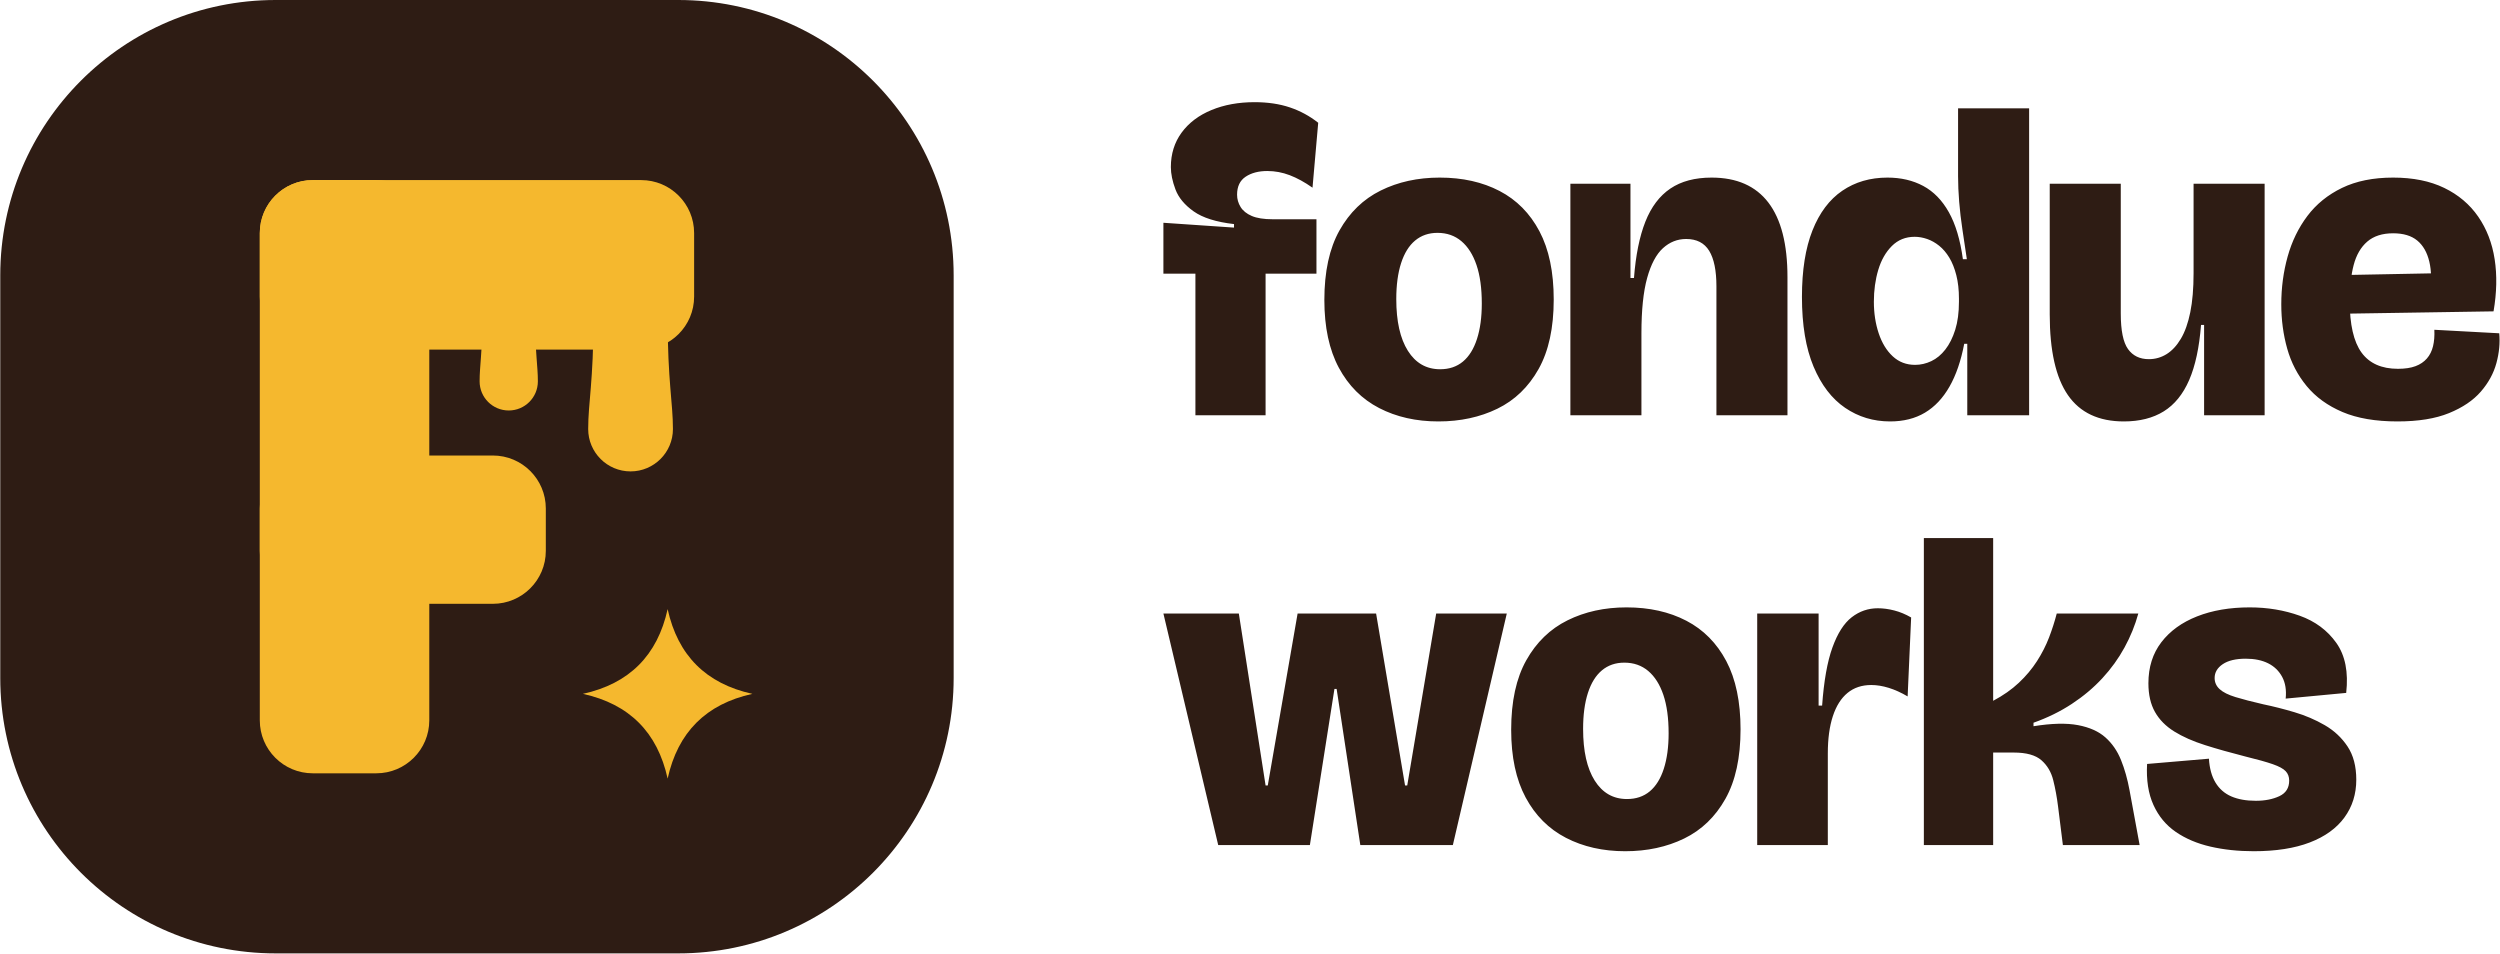
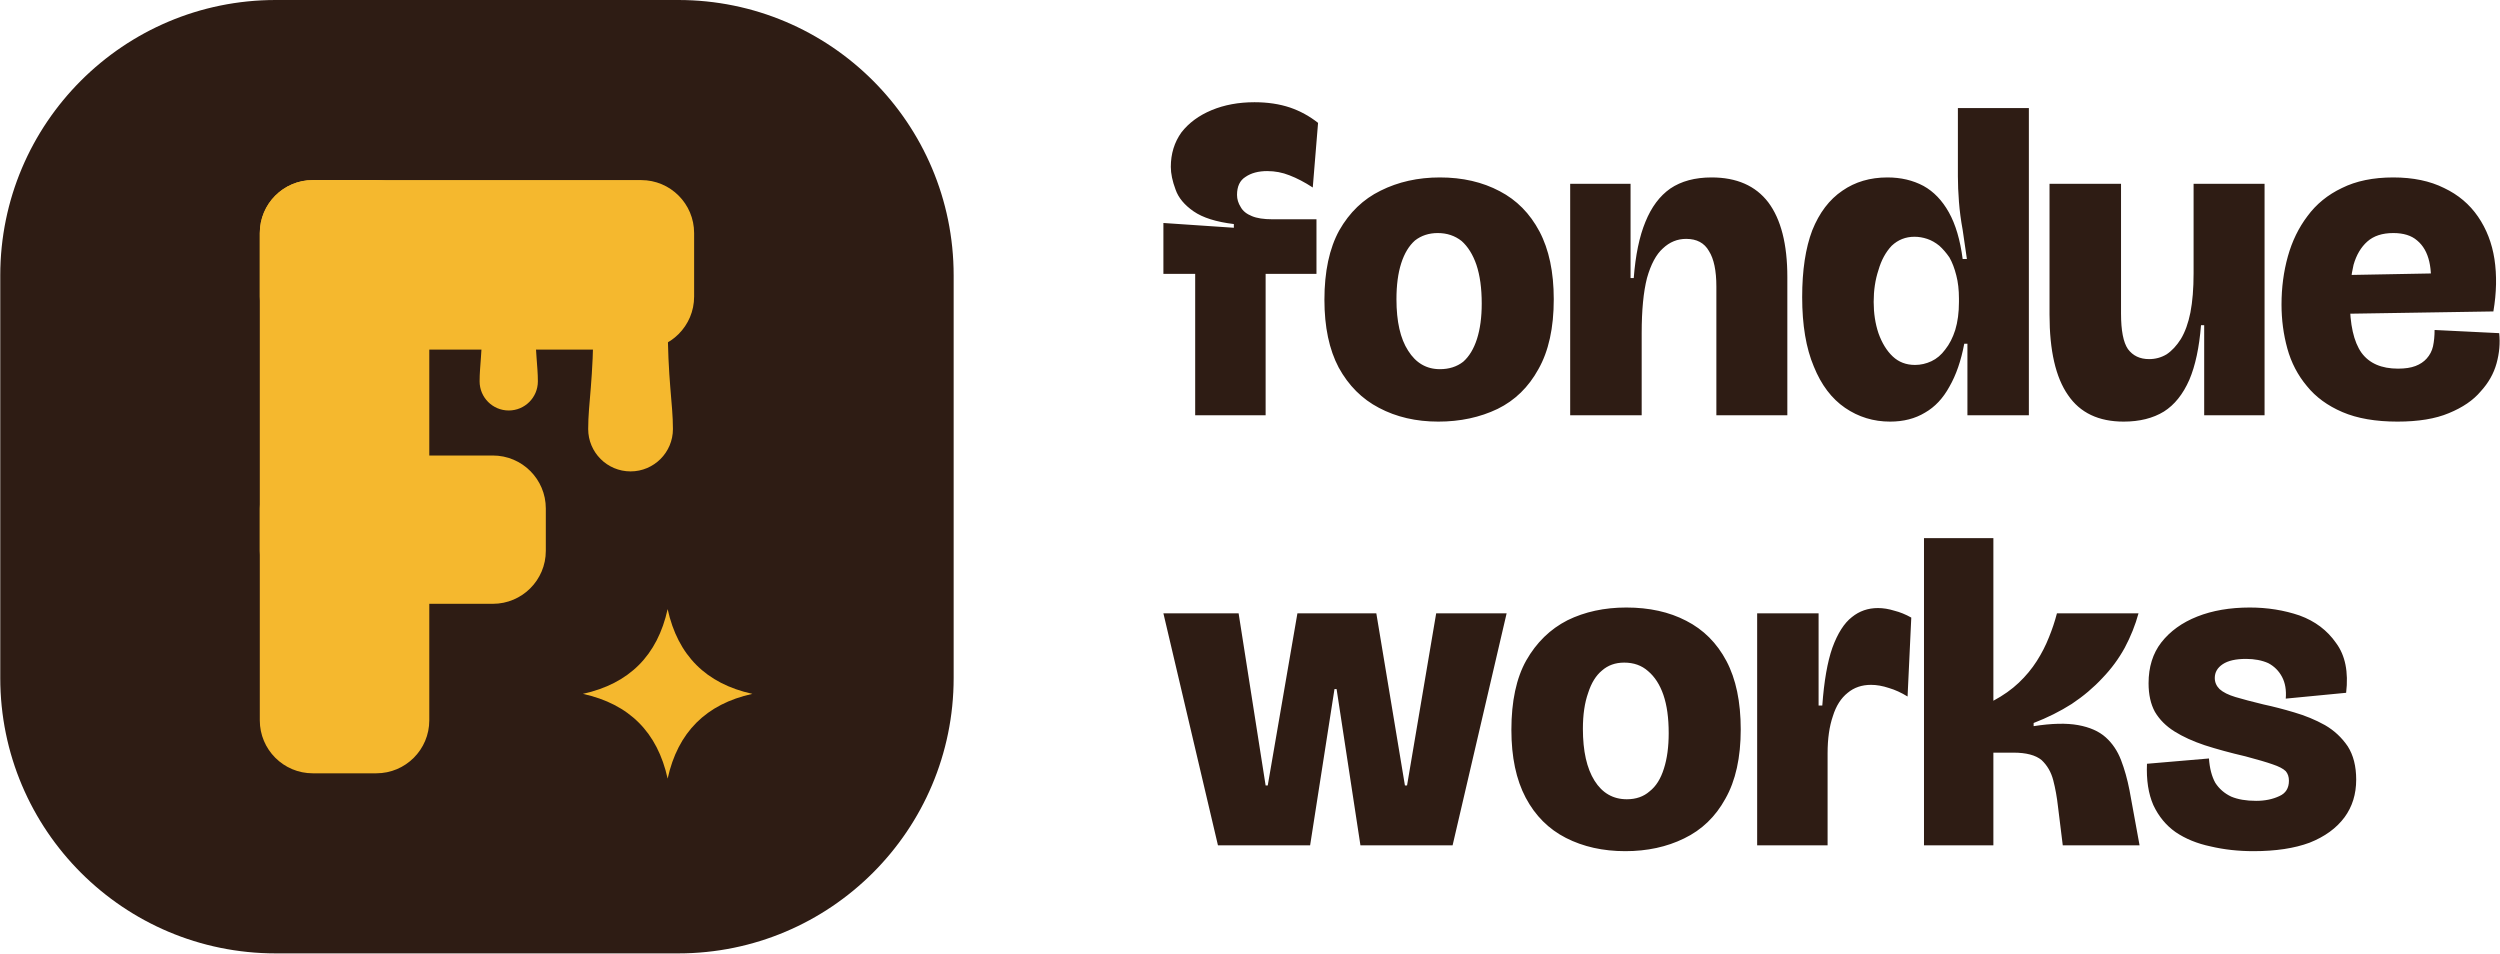
<svg xmlns="http://www.w3.org/2000/svg" viewBox="0 0 471.9 180" width="472" height="180">
  <g transform="translate(0 0) scale(1) translate(-10 -10)">
    <rect x="10" y="10" width="180" height="180" rx="52" fill="#2E1C14" />
    <rect x="59" y="44" width="32" height="112" rx="10" fill="#F5B82E" />
    <rect x="59" y="44" width="82" height="32" rx="10" fill="#F5B82E" />
    <rect x="59" y="96" width="54" height="28" rx="10" fill="#F5B82E" />
    <path d="M122 70 C122 82 121 86 121 91 a8 8 0 0 0 16 0 C137 86 136 82 136 70Z" fill="#F5B82E" />
    <path d="M101 70 C101 77 100.5 79 100.5 82 a5.5 5.5 0 0 0 11 0 C111.5 79 111 77 111 70Z" fill="#F5B82E" />
    <path d="M136 125 Q138.88 138.12 152 141 Q138.88 143.88 136 157 Q133.12 143.88 120 141 Q133.12 138.12 136 125Z" fill="#F5B82E" />
  </g>
-   <path d="M225.644 78.408V51.664H219.6V42.059L232.931 42.97V42.307Q227.88 41.728 225.313 39.906Q222.746 38.084 221.877 35.766Q221.008 33.448 221.008 31.543Q221.008 27.817 223.036 25.043Q225.065 22.27 228.667 20.779Q232.268 19.289 236.822 19.289Q240.548 19.289 243.488 20.282Q246.427 21.276 248.828 23.18L247.752 35.435Q245.516 33.862 243.446 33.075Q241.376 32.288 239.224 32.288Q236.74 32.288 235.125 33.365Q233.51 34.441 233.51 36.76Q233.51 38.002 234.173 39.078Q234.835 40.154 236.284 40.775Q237.733 41.396 240.217 41.396H248.497V51.664H238.892V78.408ZM271.516 79.567Q265.223 79.567 260.338 77.042Q255.452 74.516 252.72 69.424Q249.988 64.332 249.988 56.632Q249.988 48.6 252.844 43.508Q255.701 38.416 260.627 35.973Q265.554 33.53 271.764 33.53Q278.222 33.53 283.066 36.056Q287.91 38.581 290.601 43.673Q293.292 48.766 293.292 56.549Q293.292 64.58 290.435 69.673Q287.579 74.765 282.652 77.166Q277.726 79.567 271.516 79.567ZM271.847 69.714Q274.414 69.714 276.152 68.265Q277.891 66.816 278.802 64.001Q279.713 61.186 279.713 57.294Q279.713 52.988 278.719 50.049Q277.726 47.11 275.863 45.536Q274 43.963 271.35 43.963Q268.866 43.963 267.127 45.412Q265.388 46.861 264.478 49.676Q263.567 52.492 263.567 56.466Q263.567 62.759 265.761 66.236Q267.955 69.714 271.847 69.714ZM296.438 78.408V53.651V34.69H307.782V52.492H308.444Q308.941 46.033 310.597 41.852Q312.253 37.67 315.317 35.6Q318.38 33.53 323.1 33.53Q330.221 33.53 333.823 38.25Q337.424 42.97 337.424 52.326V78.408H324.011V54.065Q324.011 49.594 322.645 47.358Q321.278 45.122 318.298 45.122Q315.814 45.122 313.909 46.861Q312.005 48.6 310.928 52.492Q309.852 56.383 309.852 62.924V78.408ZM356.8 79.567Q352.08 79.567 348.313 77Q344.545 74.434 342.351 69.217Q340.157 64.001 340.157 56.052Q340.157 48.517 342.144 43.508Q344.131 38.498 347.774 36.014Q351.418 33.53 356.303 33.53Q360.112 33.53 363.051 35.104Q365.99 36.677 367.895 40.072Q369.799 43.466 370.544 48.931H371.29Q370.876 46.116 370.462 43.384Q370.048 40.651 369.841 38.084Q369.634 35.518 369.634 33.282V20.448H383.047V63.007V78.408H371.372V64.912H370.793Q369.882 69.714 368.019 72.985Q366.156 76.255 363.382 77.911Q360.608 79.567 356.8 79.567ZM361.519 68.886Q363.092 68.886 364.583 68.182Q366.073 67.478 367.232 65.988Q368.392 64.498 369.095 62.262Q369.799 60.026 369.799 56.963V56.383Q369.799 53.899 369.302 51.953Q368.806 50.008 367.978 48.641Q367.15 47.275 366.073 46.406Q364.997 45.536 363.796 45.122Q362.596 44.708 361.436 44.708Q358.87 44.708 357.131 46.447Q355.392 48.186 354.564 50.96Q353.736 53.734 353.736 56.963Q353.736 60.192 354.647 62.924Q355.558 65.657 357.296 67.271Q359.035 68.886 361.519 68.886ZM400.932 79.567Q393.811 79.567 390.375 74.599Q386.939 69.631 386.939 59.364V34.69H400.352V59.198Q400.352 64.001 401.719 65.905Q403.085 67.81 405.652 67.81Q407.473 67.81 409.005 66.857Q410.537 65.905 411.696 63.959Q412.855 62.014 413.476 58.95Q414.097 55.886 414.097 51.581V34.69H427.511V58.702V78.408H416.084V61.351H415.505Q415.008 67.727 413.269 71.743Q411.53 75.758 408.467 77.663Q405.403 79.567 400.932 79.567ZM452.599 79.567Q446.389 79.567 442.208 77.787Q438.026 76.007 435.46 72.902Q432.893 69.797 431.775 65.822Q430.657 61.848 430.657 57.46Q430.657 52.74 431.858 48.434Q433.058 44.129 435.584 40.775Q438.109 37.422 442.125 35.476Q446.141 33.53 451.771 33.53Q457.402 33.53 461.417 35.476Q465.433 37.422 467.834 40.9Q470.236 44.377 470.939 48.931Q471.643 53.485 470.732 58.784L439.02 59.281V51.995L460.465 51.581L458.726 55.804Q459.223 51.995 458.602 49.387Q457.981 46.778 456.325 45.412Q454.669 44.046 451.771 44.046Q448.708 44.046 446.886 45.619Q445.064 47.192 444.319 50.049Q443.574 52.906 443.574 56.797Q443.574 63.504 445.81 66.568Q448.045 69.631 452.682 69.631Q454.669 69.631 455.994 69.134Q457.319 68.638 458.147 67.685Q458.975 66.733 459.306 65.367Q459.637 64.001 459.554 62.262L471.809 62.924Q472.057 65.657 471.271 68.555Q470.484 71.453 468.331 73.937Q466.178 76.421 462.328 77.994Q458.478 79.567 452.599 79.567Z M229.95 159.552 219.6 115.834H233.842L238.892 148.291H239.306L244.937 115.834H259.758L265.223 148.291H265.637L271.102 115.834H284.432L274.248 159.552H256.777L252.306 130.075H251.892L247.255 159.552ZM306.788 160.711Q300.496 160.711 295.61 158.186Q290.725 155.66 287.993 150.568Q285.26 145.476 285.26 137.776Q285.26 129.744 288.117 124.652Q290.974 119.56 295.9 117.117Q300.827 114.674 307.037 114.674Q313.495 114.674 318.339 117.2Q323.183 119.725 325.874 124.817Q328.565 129.91 328.565 137.693Q328.565 145.724 325.708 150.817Q322.852 155.909 317.925 158.31Q312.998 160.711 306.788 160.711ZM307.12 150.858Q309.686 150.858 311.425 149.409Q313.164 147.96 314.075 145.145Q314.986 142.33 314.986 138.438Q314.986 134.132 313.992 131.193Q312.998 128.254 311.135 126.68Q309.272 125.107 306.623 125.107Q304.139 125.107 302.4 126.556Q300.661 128.005 299.75 130.82Q298.84 133.636 298.84 137.61Q298.84 143.903 301.034 147.38Q303.228 150.858 307.12 150.858ZM331.711 159.552V135.788V115.834H343.303V133.222H343.966Q344.462 126.266 345.911 122.251Q347.36 118.235 349.555 116.537Q351.749 114.84 354.481 114.84Q355.972 114.84 357.586 115.254Q359.201 115.668 360.774 116.579L360.112 131.483Q358.29 130.406 356.551 129.868Q354.812 129.33 353.239 129.33Q350.59 129.33 348.768 130.82Q346.946 132.311 345.994 135.209Q345.042 138.107 345.042 142.247V159.552ZM363.175 159.552V101.592H376.258V132.311Q379.073 130.82 381.101 128.916Q383.13 127.012 384.538 124.817Q385.945 122.623 386.815 120.346Q387.684 118.069 388.264 115.834H403.664Q402.754 119.146 401.056 122.251Q399.359 125.356 396.875 128.047Q394.391 130.738 391.12 132.89Q387.85 135.043 383.875 136.451V137.113Q389.009 136.285 392.279 136.906Q395.55 137.527 397.454 139.225Q399.359 140.922 400.394 143.489Q401.429 146.056 402.008 149.202L403.913 159.552H389.423L388.512 152.266Q388.181 149.616 387.601 147.298Q387.022 144.979 385.366 143.53Q383.71 142.081 380.149 142.081H376.258V159.552ZM425.441 160.711Q421.052 160.711 417.285 159.842Q413.518 158.972 410.744 157.068Q407.97 155.164 406.521 151.976Q405.072 148.788 405.32 144.234L416.995 143.24Q417.161 145.973 418.237 147.753Q419.314 149.533 421.218 150.361Q423.122 151.189 425.855 151.189Q428.422 151.189 430.285 150.32Q432.148 149.45 432.148 147.38Q432.148 146.304 431.485 145.6Q430.823 144.896 429.043 144.275Q427.262 143.654 423.868 142.826Q419.645 141.75 416.25 140.674Q412.855 139.597 410.454 138.107Q408.053 136.616 406.811 134.422Q405.569 132.228 405.569 128.999Q405.569 124.445 408.011 121.257Q410.454 118.069 414.76 116.372Q419.065 114.674 424.696 114.674Q429.746 114.674 434.135 116.248Q438.523 117.821 441.049 121.381Q443.574 124.942 442.912 130.82L431.485 131.897Q431.734 129.496 430.823 127.798Q429.912 126.101 428.173 125.231Q426.434 124.362 423.95 124.362Q421.135 124.362 419.603 125.397Q418.072 126.432 418.072 128.005Q418.072 129.247 419.024 130.117Q419.976 130.986 422.005 131.607Q424.033 132.228 427.262 132.973Q430.078 133.553 433.141 134.464Q436.205 135.374 438.854 136.906Q441.504 138.438 443.16 140.922Q444.816 143.406 444.816 147.215Q444.816 151.272 442.58 154.336Q440.345 157.399 436.039 159.055Q431.734 160.711 425.441 160.711Z" fill="#2E1C14" />
+   <path d="M225.6 78.4V51.7H219.6V42.1L232.9 43V42.3Q227.9 41.7 225.3 39.9Q222.7 38.1 221.9 35.8Q221 33.4 221 31.5Q221 27.8 223 25Q225.1 22.3 228.7 20.8Q232.3 19.3 236.8 19.3Q240.5 19.3 243.5 20.3Q246.4 21.3 248.8 23.2L247.8 35.4Q245.5 33.9 243.4 33.1Q241.4 32.3 239.2 32.3Q236.7 32.3 235.1 33.4Q233.5 34.4 233.5 36.8Q233.5 38 234.2 39.1Q234.8 40.2 236.3 40.8Q237.7 41.4 240.2 41.4H248.5V51.7H238.9V78.4ZM271.5 79.6Q265.2 79.6 260.3 77Q255.5 74.5 252.7 69.4Q250 64.3 250 56.6Q250 48.6 252.8 43.5Q255.7 38.4 260.6 36Q265.6 33.5 271.8 33.5Q278.2 33.5 283.1 36.1Q287.9 38.6 290.6 43.7Q293.3 48.8 293.3 56.5Q293.3 64.6 290.4 69.7Q287.6 74.8 282.7 77.2Q277.7 79.6 271.5 79.6ZM271.8 69.7Q274.4 69.7 276.2 68.3Q277.9 66.8 278.8 64Q279.7 61.2 279.7 57.3Q279.7 53 278.7 50Q277.7 47.1 275.9 45.5Q274 44 271.4 44Q268.9 44 267.1 45.4Q265.4 46.9 264.5 49.7Q263.6 52.5 263.6 56.5Q263.6 62.8 265.8 66.2Q268 69.7 271.8 69.7ZM296.4 78.4V53.7V34.7H307.8V52.5H308.4Q308.9 46 310.6 41.9Q312.3 37.7 315.3 35.6Q318.4 33.5 323.1 33.5Q330.2 33.5 333.8 38.2Q337.4 43 337.4 52.3V78.4H324V54.1Q324 49.6 322.6 47.4Q321.3 45.1 318.3 45.1Q315.8 45.1 313.9 46.9Q312 48.6 310.9 52.5Q309.9 56.4 309.9 62.9V78.4ZM356.8 79.6Q352.1 79.6 348.3 77Q344.5 74.4 342.4 69.2Q340.2 64 340.2 56.1Q340.2 48.5 342.1 43.5Q344.1 38.5 347.8 36Q351.4 33.5 356.3 33.5Q360.1 33.5 363.1 35.1Q366 36.7 367.9 40.1Q369.8 43.5 370.5 48.9H371.3Q370.9 46.1 370.5 43.4Q370 40.7 369.8 38.1Q369.6 35.5 369.6 33.3V20.4H383V63V78.4H371.4V64.9H370.8Q369.9 69.7 368 73Q366.2 76.3 363.4 77.9Q360.6 79.6 356.8 79.6ZM361.5 68.9Q363.1 68.9 364.6 68.2Q366.1 67.5 367.2 66Q368.4 64.5 369.1 62.3Q369.8 60 369.8 57V56.4Q369.8 53.9 369.3 52Q368.8 50 368 48.6Q367.1 47.3 366.1 46.4Q365 45.5 363.8 45.1Q362.6 44.7 361.4 44.7Q358.9 44.7 357.1 46.4Q355.4 48.2 354.6 51Q353.7 53.7 353.7 57Q353.7 60.2 354.6 62.9Q355.6 65.7 357.3 67.3Q359 68.9 361.5 68.9ZM400.9 79.6Q393.8 79.6 390.4 74.6Q386.9 69.6 386.9 59.4V34.7H400.4V59.2Q400.4 64 401.7 65.9Q403.1 67.8 405.7 67.8Q407.5 67.8 409 66.9Q410.5 65.9 411.7 64Q412.9 62 413.5 59Q414.1 55.9 414.1 51.6V34.7H427.5V58.7V78.4H416.1V61.4H415.5Q415 67.7 413.3 71.7Q411.5 75.8 408.5 77.7Q405.4 79.6 400.9 79.6ZM452.6 79.6Q446.4 79.6 442.2 77.8Q438 76 435.5 72.9Q432.9 69.8 431.8 65.8Q430.7 61.8 430.7 57.5Q430.7 52.7 431.9 48.4Q433.1 44.1 435.6 40.8Q438.1 37.4 442.1 35.5Q446.1 33.5 451.8 33.5Q457.4 33.5 461.4 35.5Q465.4 37.4 467.8 40.9Q470.2 44.4 470.9 48.9Q471.6 53.5 470.7 58.8L439 59.3V52L460.5 51.6L458.7 55.8Q459.2 52 458.6 49.4Q458 46.8 456.3 45.4Q454.7 44 451.8 44Q448.7 44 446.9 45.6Q445.1 47.2 444.3 50Q443.6 52.9 443.6 56.8Q443.6 63.5 445.8 66.6Q448 69.6 452.7 69.6Q454.7 69.6 456 69.1Q457.3 68.6 458.1 67.7Q459 66.7 459.3 65.4Q459.6 64 459.6 62.3L471.8 62.9Q472.1 65.7 471.3 68.6Q470.5 71.5 468.3 73.9Q466.2 76.4 462.3 78Q458.5 79.6 452.6 79.6Z M229.9 159.6 219.6 115.8H233.8L238.9 148.3H239.3L244.9 115.8H259.8L265.2 148.3H265.6L271.1 115.8H284.4L274.2 159.6H256.8L252.3 130.1H251.9L247.3 159.6ZM306.8 160.7Q300.5 160.7 295.6 158.2Q290.7 155.7 288 150.6Q285.3 145.5 285.3 137.8Q285.3 129.7 288.1 124.7Q291 119.6 295.9 117.1Q300.8 114.7 307 114.7Q313.5 114.7 318.3 117.2Q323.2 119.7 325.9 124.8Q328.6 129.9 328.6 137.7Q328.6 145.7 325.7 150.8Q322.9 155.9 317.9 158.3Q313 160.7 306.8 160.7ZM307.1 150.9Q309.7 150.9 311.4 149.4Q313.2 148 314.1 145.1Q315 142.3 315 138.4Q315 134.1 314 131.2Q313 128.3 311.1 126.7Q309.3 125.1 306.6 125.1Q304.1 125.1 302.4 126.6Q300.7 128 299.8 130.8Q298.8 133.6 298.8 137.6Q298.8 143.9 301 147.4Q303.2 150.9 307.1 150.9ZM331.7 159.6V135.8V115.8H343.3V133.2H344Q344.5 126.3 345.9 122.3Q347.4 118.2 349.6 116.5Q351.7 114.8 354.5 114.8Q356 114.8 357.6 115.3Q359.2 115.7 360.8 116.6L360.1 131.5Q358.3 130.4 356.6 129.9Q354.8 129.3 353.2 129.3Q350.6 129.3 348.8 130.8Q346.9 132.3 346 135.2Q345 138.1 345 142.2V159.6ZM363.2 159.6V101.6H376.3V132.3Q379.1 130.8 381.1 128.9Q383.1 127 384.5 124.8Q385.9 122.6 386.8 120.3Q387.7 118.1 388.3 115.8H403.7Q402.8 119.1 401.1 122.3Q399.4 125.4 396.9 128Q394.4 130.7 391.1 132.9Q387.8 135 383.9 136.5V137.1Q389 136.3 392.3 136.9Q395.6 137.5 397.5 139.2Q399.4 140.9 400.4 143.5Q401.4 146.1 402 149.2L403.9 159.6H389.4L388.5 152.3Q388.2 149.6 387.6 147.3Q387 145 385.4 143.5Q383.7 142.1 380.1 142.1H376.3V159.6ZM425.4 160.7Q421.1 160.7 417.3 159.8Q413.5 159 410.7 157.1Q408 155.2 406.5 152Q405.1 148.8 405.3 144.2L417 143.2Q417.2 146 418.2 147.8Q419.3 149.5 421.2 150.4Q423.1 151.2 425.9 151.2Q428.4 151.2 430.3 150.3Q432.1 149.5 432.1 147.4Q432.1 146.3 431.5 145.6Q430.8 144.9 429 144.3Q427.3 143.7 423.9 142.8Q419.6 141.8 416.2 140.7Q412.9 139.6 410.5 138.1Q408.1 136.6 406.8 134.4Q405.6 132.2 405.6 129Q405.6 124.4 408 121.3Q410.5 118.1 414.8 116.4Q419.1 114.7 424.7 114.7Q429.7 114.7 434.1 116.2Q438.5 117.8 441 121.4Q443.6 124.9 442.9 130.8L431.5 131.9Q431.7 129.5 430.8 127.8Q429.9 126.1 428.2 125.2Q426.4 124.4 424 124.4Q421.1 124.4 419.6 125.4Q418.1 126.4 418.1 128Q418.1 129.2 419 130.1Q420 131 422 131.6Q424 132.2 427.3 133Q430.1 133.6 433.1 134.5Q436.2 135.4 438.9 136.9Q441.5 138.4 443.2 140.9Q444.8 143.4 444.8 147.2Q444.8 151.3 442.6 154.3Q440.3 157.4 436 159.1Q431.7 160.7 425.4 160.7Z" fill="#2E1C14" />
</svg>
